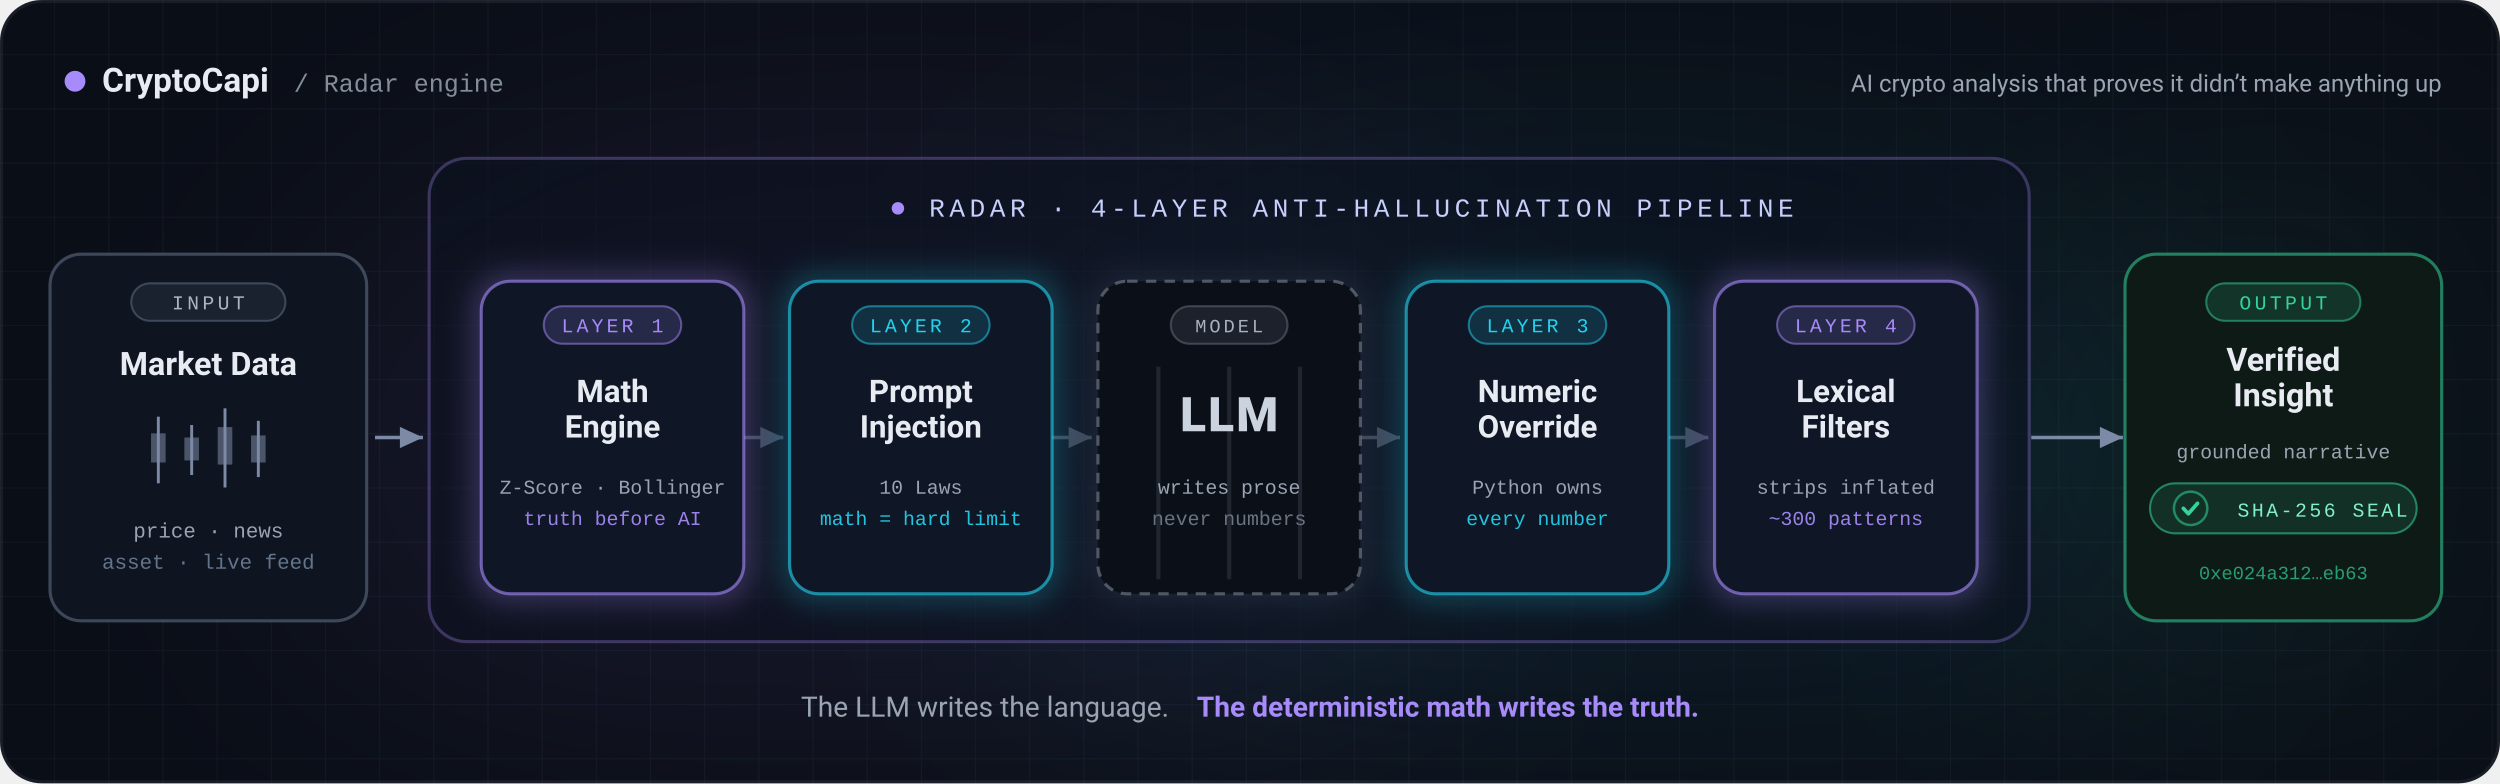
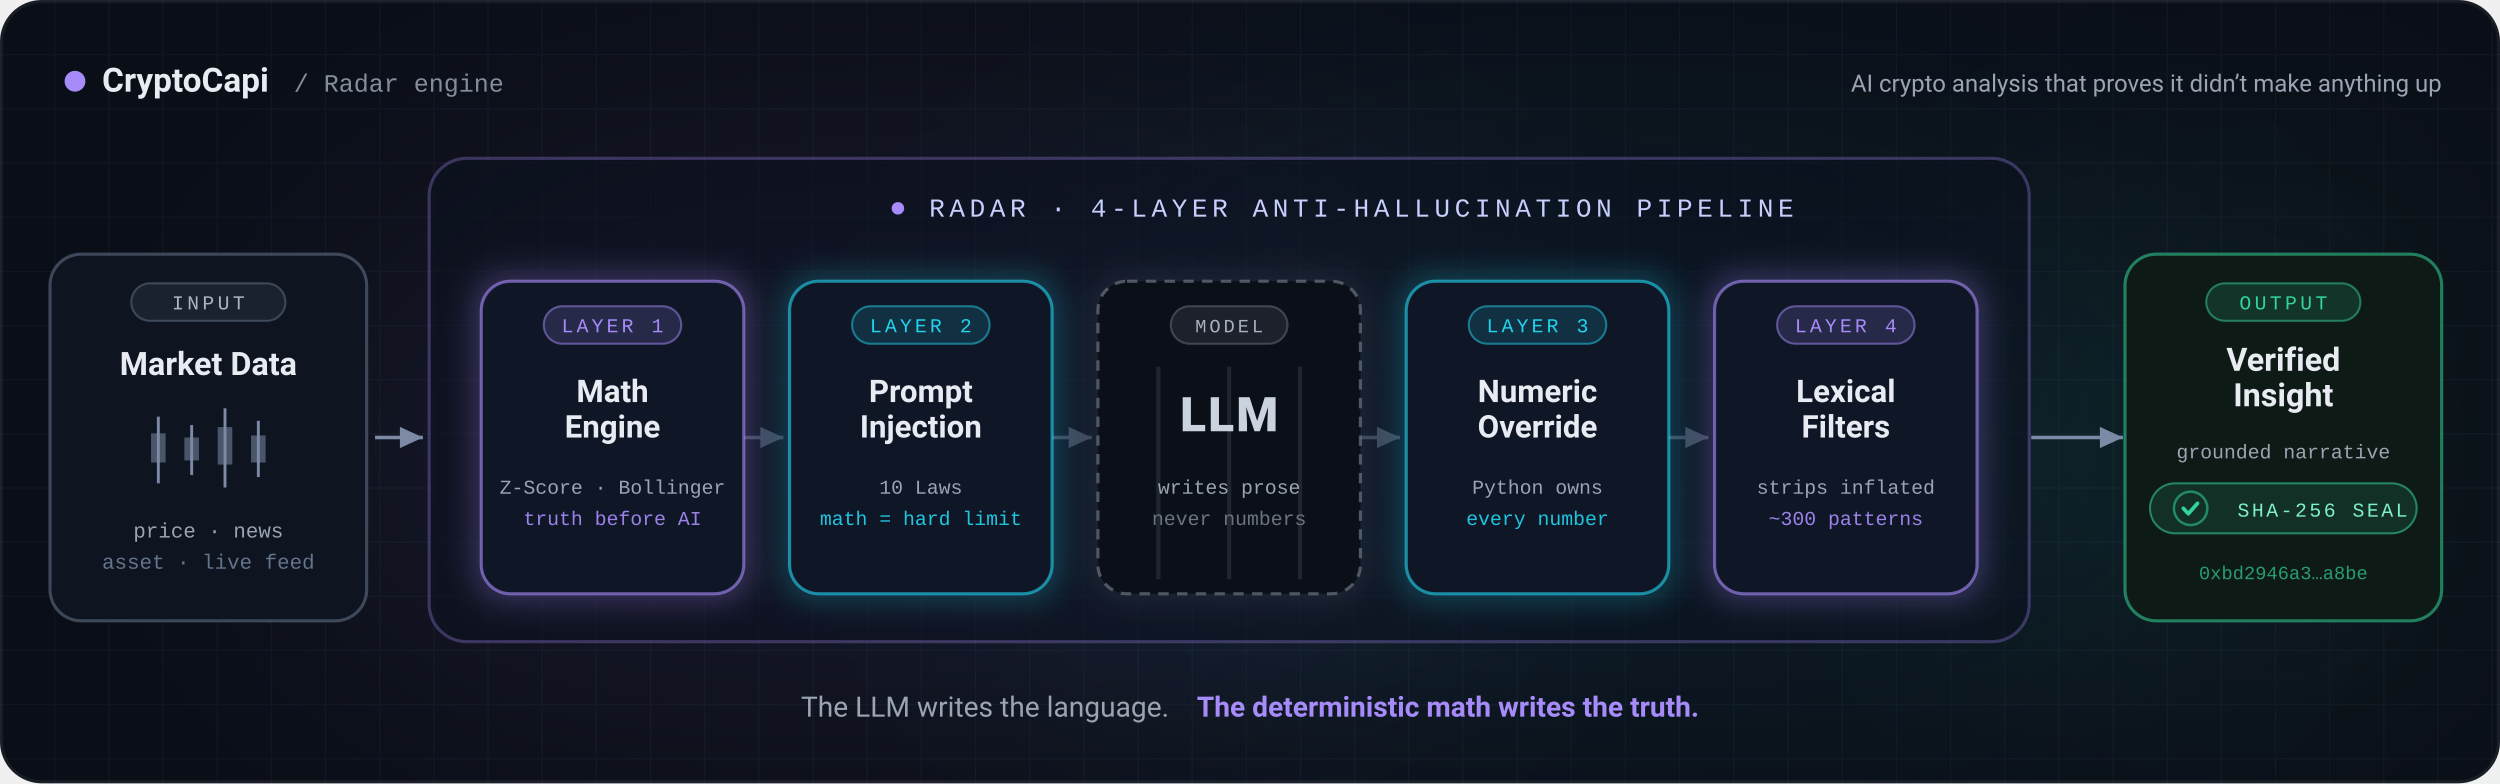
<svg xmlns="http://www.w3.org/2000/svg" viewBox="0 0 1200 376" width="1200" height="376" fill="#e8ebf2" font-family="system-ui, -apple-system, 'Segoe UI', Roboto, Helvetica, Arial, sans-serif" role="img" aria-labelledby="ttl dsc">
  <defs>
    <style>
      .mono { font-family: ui-monospace, 'SF Mono', SFMono-Regular, Menlo, Consolas, 'Liberation Mono', monospace; }
      .t-hi { fill: #e8ebf2; }
      .t-mid { fill: #9aa4b2; }
    </style>
    <filter id="soft" x="-40%" y="-40%" width="180%" height="180%">
      <feGaussianBlur stdDeviation="7" />
    </filter>
    <filter id="blurL" x="-60%" y="-60%" width="220%" height="220%">
      <feGaussianBlur stdDeviation="60" />
    </filter>
    <pattern id="grid" width="26" height="26" patternUnits="userSpaceOnUse">
      <path d="M26 0 L0 0 L0 26" fill="none" stroke="#9fb4ff" stroke-opacity="0.05" stroke-width="1" />
    </pattern>
    <marker id="arw" markerWidth="9" markerHeight="9" refX="6.5" refY="3" orient="auto-start-reverse">
      <path d="M0,0 L6.5,3 L0,6 Z" fill="#7c8aa5" />
    </marker>
  </defs>
  <rect x="0" y="0" width="1200" height="376" rx="20" fill="#0a0e17" />
  <rect x="0" y="0" width="1200" height="376" rx="20" fill="url(#grid)" />
  <ellipse cx="430" cy="215" rx="300" ry="170" fill="#a78bfa" opacity="0.07" filter="url(#blurL)" />
  <ellipse cx="770" cy="215" rx="300" ry="170" fill="#22d3ee" opacity="0.06" filter="url(#blurL)" />
  <ellipse cx="1090" cy="215" rx="150" ry="130" fill="#34d399" opacity="0.06" filter="url(#blurL)" />
  <rect x="0.75" y="0.75" width="1198.5" height="374.5" rx="19.25" fill="none" stroke="#ffffff" stroke-opacity="0.06" stroke-width="1.5" />
  <circle cx="36" cy="39" r="5" fill="#a78bfa" />
  <text x="49" y="44" font-size="16" font-weight="700" class="t-hi">CryptoCapi</text>
  <text x="141" y="44" font-size="12" class="mono t-mid" fill-opacity="0.85">/ Radar engine</text>
  <text x="1172" y="44" text-anchor="end" font-size="11.5" class="t-mid">AI crypto analysis that proves it didn’t make anything up</text>
  <g stroke="#7c8aa5" stroke-width="1.7" marker-end="url(#arw)" fill="none">
    <line x1="180" y1="210" x2="203" y2="210" />
    <line x1="357" y1="210" x2="376" y2="210" />
    <line x1="505" y1="210" x2="524" y2="210" />
    <line x1="653" y1="210" x2="672" y2="210" />
    <line x1="801" y1="210" x2="820" y2="210" />
    <line x1="975" y1="210" x2="1019" y2="210" />
  </g>
  <rect x="206" y="76" width="768" height="232" rx="18" fill="#0c1220" fill-opacity="0.55" stroke="#a78bfa" stroke-opacity="0.30" stroke-width="1.5" />
  <circle cx="431" cy="100" r="3" fill="#a78bfa" />
  <text x="446" y="104" font-size="12.5" letter-spacing="2.2" class="mono" fill="#c7cffc">RADAR · 4-LAYER ANTI-HALLUCINATION PIPELINE</text>
  <g>
    <rect x="24" y="122" width="152" height="176" rx="15" fill="#0e1420" stroke="#64748b" stroke-opacity="0.55" stroke-width="1.5" />
    <rect x="63" y="136" width="74" height="18" rx="9" fill="#64748b" fill-opacity="0.15" stroke="#64748b" stroke-opacity="0.5" />
    <text x="100" y="148.5" text-anchor="middle" font-size="9.5" letter-spacing="1.6" class="mono" fill="#aab4c4">INPUT</text>
    <text x="100" y="180" text-anchor="middle" font-size="15.5" font-weight="700" class="t-hi">Market Data</text>
    <g stroke="#7c8aa5" stroke-width="1.4">
      <line x1="76" y1="200" x2="76" y2="232" />
      <rect x="72.5" y="208" width="7" height="14" fill="#7c8aa5" fill-opacity="0.55" stroke="none" />
      <line x1="92" y1="204" x2="92" y2="228" />
      <rect x="88.5" y="210" width="7" height="11" fill="#7c8aa5" fill-opacity="0.55" stroke="none" />
      <line x1="108" y1="196" x2="108" y2="234" />
      <rect x="104.5" y="205" width="7" height="18" fill="#7c8aa5" fill-opacity="0.55" stroke="none" />
      <line x1="124" y1="202" x2="124" y2="229" />
      <rect x="120.5" y="209" width="7" height="13" fill="#7c8aa5" fill-opacity="0.55" stroke="none" />
    </g>
    <text x="100" y="258" text-anchor="middle" font-size="10" class="mono t-mid">price · news</text>
    <text x="100" y="273" text-anchor="middle" font-size="10" class="mono" fill="#64748b">asset · live feed</text>
  </g>
  <g>
    <rect x="227" y="131" width="134" height="158" rx="16" fill="#a78bfa" opacity="0.28" filter="url(#soft)" />
    <rect x="231" y="135" width="126" height="150" rx="14" fill="#0f1626" stroke="#a78bfa" stroke-opacity="0.6" stroke-width="1.5" />
    <rect x="261" y="147" width="66" height="18" rx="9" fill="#a78bfa" fill-opacity="0.16" stroke="#a78bfa" stroke-opacity="0.5" />
    <text x="294" y="159.5" text-anchor="middle" font-size="9.5" letter-spacing="1.5" class="mono" fill="#a78bfa">LAYER 1</text>
    <text x="294" y="193" text-anchor="middle" font-size="15" font-weight="700" class="t-hi">Math</text>
    <text x="294" y="210" text-anchor="middle" font-size="15" font-weight="700" class="t-hi">Engine</text>
    <text x="294" y="237" text-anchor="middle" font-size="9.5" class="mono t-mid">Z-Score · Bollinger</text>
    <text x="294" y="252" text-anchor="middle" font-size="9.5" class="mono" fill="#a78bfa" fill-opacity="0.92">truth before AI</text>
  </g>
  <g>
    <rect x="375" y="131" width="134" height="158" rx="16" fill="#22d3ee" opacity="0.24" filter="url(#soft)" />
    <rect x="379" y="135" width="126" height="150" rx="14" fill="#0f1626" stroke="#22d3ee" stroke-opacity="0.6" stroke-width="1.5" />
    <rect x="409" y="147" width="66" height="18" rx="9" fill="#22d3ee" fill-opacity="0.14" stroke="#22d3ee" stroke-opacity="0.5" />
    <text x="442" y="159.5" text-anchor="middle" font-size="9.5" letter-spacing="1.5" class="mono" fill="#22d3ee">LAYER 2</text>
    <text x="442" y="193" text-anchor="middle" font-size="15" font-weight="700" class="t-hi">Prompt</text>
    <text x="442" y="210" text-anchor="middle" font-size="15" font-weight="700" class="t-hi">Injection</text>
    <text x="442" y="237" text-anchor="middle" font-size="9.5" class="mono t-mid">10 Laws</text>
    <text x="442" y="252" text-anchor="middle" font-size="9.5" class="mono" fill="#22d3ee" fill-opacity="0.92">math = hard limit</text>
  </g>
  <g>
    <rect x="523" y="131" width="134" height="158" rx="16" fill="#64748b" opacity="0.16" filter="url(#soft)" />
    <rect x="527" y="135" width="126" height="150" rx="14" fill="#0b1018" stroke="#6b7280" stroke-opacity="0.7" stroke-width="1.5" stroke-dasharray="5 4" />
    <g stroke="#6b7280" stroke-opacity="0.22" stroke-width="2">
      <line x1="556" y1="176" x2="556" y2="278" />
      <line x1="590" y1="176" x2="590" y2="278" />
      <line x1="624" y1="176" x2="624" y2="278" />
    </g>
    <rect x="562" y="147" width="56" height="18" rx="9" fill="#6b7280" fill-opacity="0.18" stroke="#6b7280" stroke-opacity="0.5" />
    <text x="590" y="159.5" text-anchor="middle" font-size="9" letter-spacing="1.4" class="mono" fill="#aab2bf">MODEL</text>
    <text x="590" y="207" text-anchor="middle" font-size="23" font-weight="800" fill="#cbd3df" letter-spacing="1">LLM</text>
    <text x="590" y="237" text-anchor="middle" font-size="9.5" class="mono t-mid">writes prose</text>
    <text x="590" y="252" text-anchor="middle" font-size="9.5" class="mono" fill="#6b7280">never numbers</text>
  </g>
  <g>
    <rect x="671" y="131" width="134" height="158" rx="16" fill="#22d3ee" opacity="0.24" filter="url(#soft)" />
    <rect x="675" y="135" width="126" height="150" rx="14" fill="#0f1626" stroke="#22d3ee" stroke-opacity="0.6" stroke-width="1.5" />
    <rect x="705" y="147" width="66" height="18" rx="9" fill="#22d3ee" fill-opacity="0.14" stroke="#22d3ee" stroke-opacity="0.5" />
    <text x="738" y="159.5" text-anchor="middle" font-size="9.5" letter-spacing="1.5" class="mono" fill="#22d3ee">LAYER 3</text>
    <text x="738" y="193" text-anchor="middle" font-size="15" font-weight="700" class="t-hi">Numeric</text>
    <text x="738" y="210" text-anchor="middle" font-size="15" font-weight="700" class="t-hi">Override</text>
    <text x="738" y="237" text-anchor="middle" font-size="9.5" class="mono t-mid">Python owns</text>
    <text x="738" y="252" text-anchor="middle" font-size="9.5" class="mono" fill="#22d3ee" fill-opacity="0.92">every number</text>
  </g>
  <g>
    <rect x="819" y="131" width="134" height="158" rx="16" fill="#a78bfa" opacity="0.28" filter="url(#soft)" />
    <rect x="823" y="135" width="126" height="150" rx="14" fill="#0f1626" stroke="#a78bfa" stroke-opacity="0.6" stroke-width="1.5" />
    <rect x="853" y="147" width="66" height="18" rx="9" fill="#a78bfa" fill-opacity="0.16" stroke="#a78bfa" stroke-opacity="0.5" />
    <text x="886" y="159.5" text-anchor="middle" font-size="9.5" letter-spacing="1.5" class="mono" fill="#a78bfa">LAYER 4</text>
    <text x="886" y="193" text-anchor="middle" font-size="15" font-weight="700" class="t-hi">Lexical</text>
    <text x="886" y="210" text-anchor="middle" font-size="15" font-weight="700" class="t-hi">Filters</text>
    <text x="886" y="237" text-anchor="middle" font-size="9.5" class="mono t-mid">strips inflated</text>
    <text x="886" y="252" text-anchor="middle" font-size="9.5" class="mono" fill="#a78bfa" fill-opacity="0.92">~300 patterns</text>
  </g>
  <g>
    <rect x="1020" y="122" width="152" height="176" rx="15" fill="#0e1a15" stroke="#34d399" stroke-opacity="0.55" stroke-width="1.5" />
    <rect x="1059" y="136" width="74" height="18" rx="9" fill="#34d399" fill-opacity="0.15" stroke="#34d399" stroke-opacity="0.5" />
    <text x="1096" y="148.5" text-anchor="middle" font-size="9.5" letter-spacing="1.6" class="mono" fill="#34d399">OUTPUT</text>
    <text x="1096" y="178" text-anchor="middle" font-size="15.5" font-weight="700" class="t-hi">Verified</text>
    <text x="1096" y="195" text-anchor="middle" font-size="15.5" font-weight="700" class="t-hi">Insight</text>
    <text x="1096" y="220" text-anchor="middle" font-size="9.5" class="mono t-mid">grounded narrative</text>
    <rect x="1032" y="232" width="128" height="24" rx="12" fill="#34d399" fill-opacity="0.12" stroke="#34d399" stroke-opacity="0.55" />
    <path d="M1048 244 l2.4 2.6 l4.4 -5" fill="none" stroke="#34d399" stroke-width="1.8" stroke-linecap="round" stroke-linejoin="round" />
    <circle cx="1051.5" cy="244" r="8" fill="none" stroke="#34d399" stroke-opacity="0.55" stroke-width="1.2" />
    <text x="1074" y="248" font-size="9.5" letter-spacing="1.2" class="mono" fill="#7ff0c8">SHA-256 SEAL</text>
-     <text x="1096" y="278" text-anchor="middle" font-size="9" class="mono" fill="#34d399" fill-opacity="0.7">0xe024a312…eb63</text>
+     <text x="1096" y="278" text-anchor="middle" font-size="9" class="mono" fill="#34d399" fill-opacity="0.7">0xbd2946a3…a8be</text>
  </g>
  <text x="600" y="344" text-anchor="middle" font-size="13.5">
    <tspan class="t-mid">The LLM writes the language.</tspan>
    <tspan dx="10" fill="#a78bfa" font-weight="700">The deterministic math writes the truth.</tspan>
  </text>
</svg>
